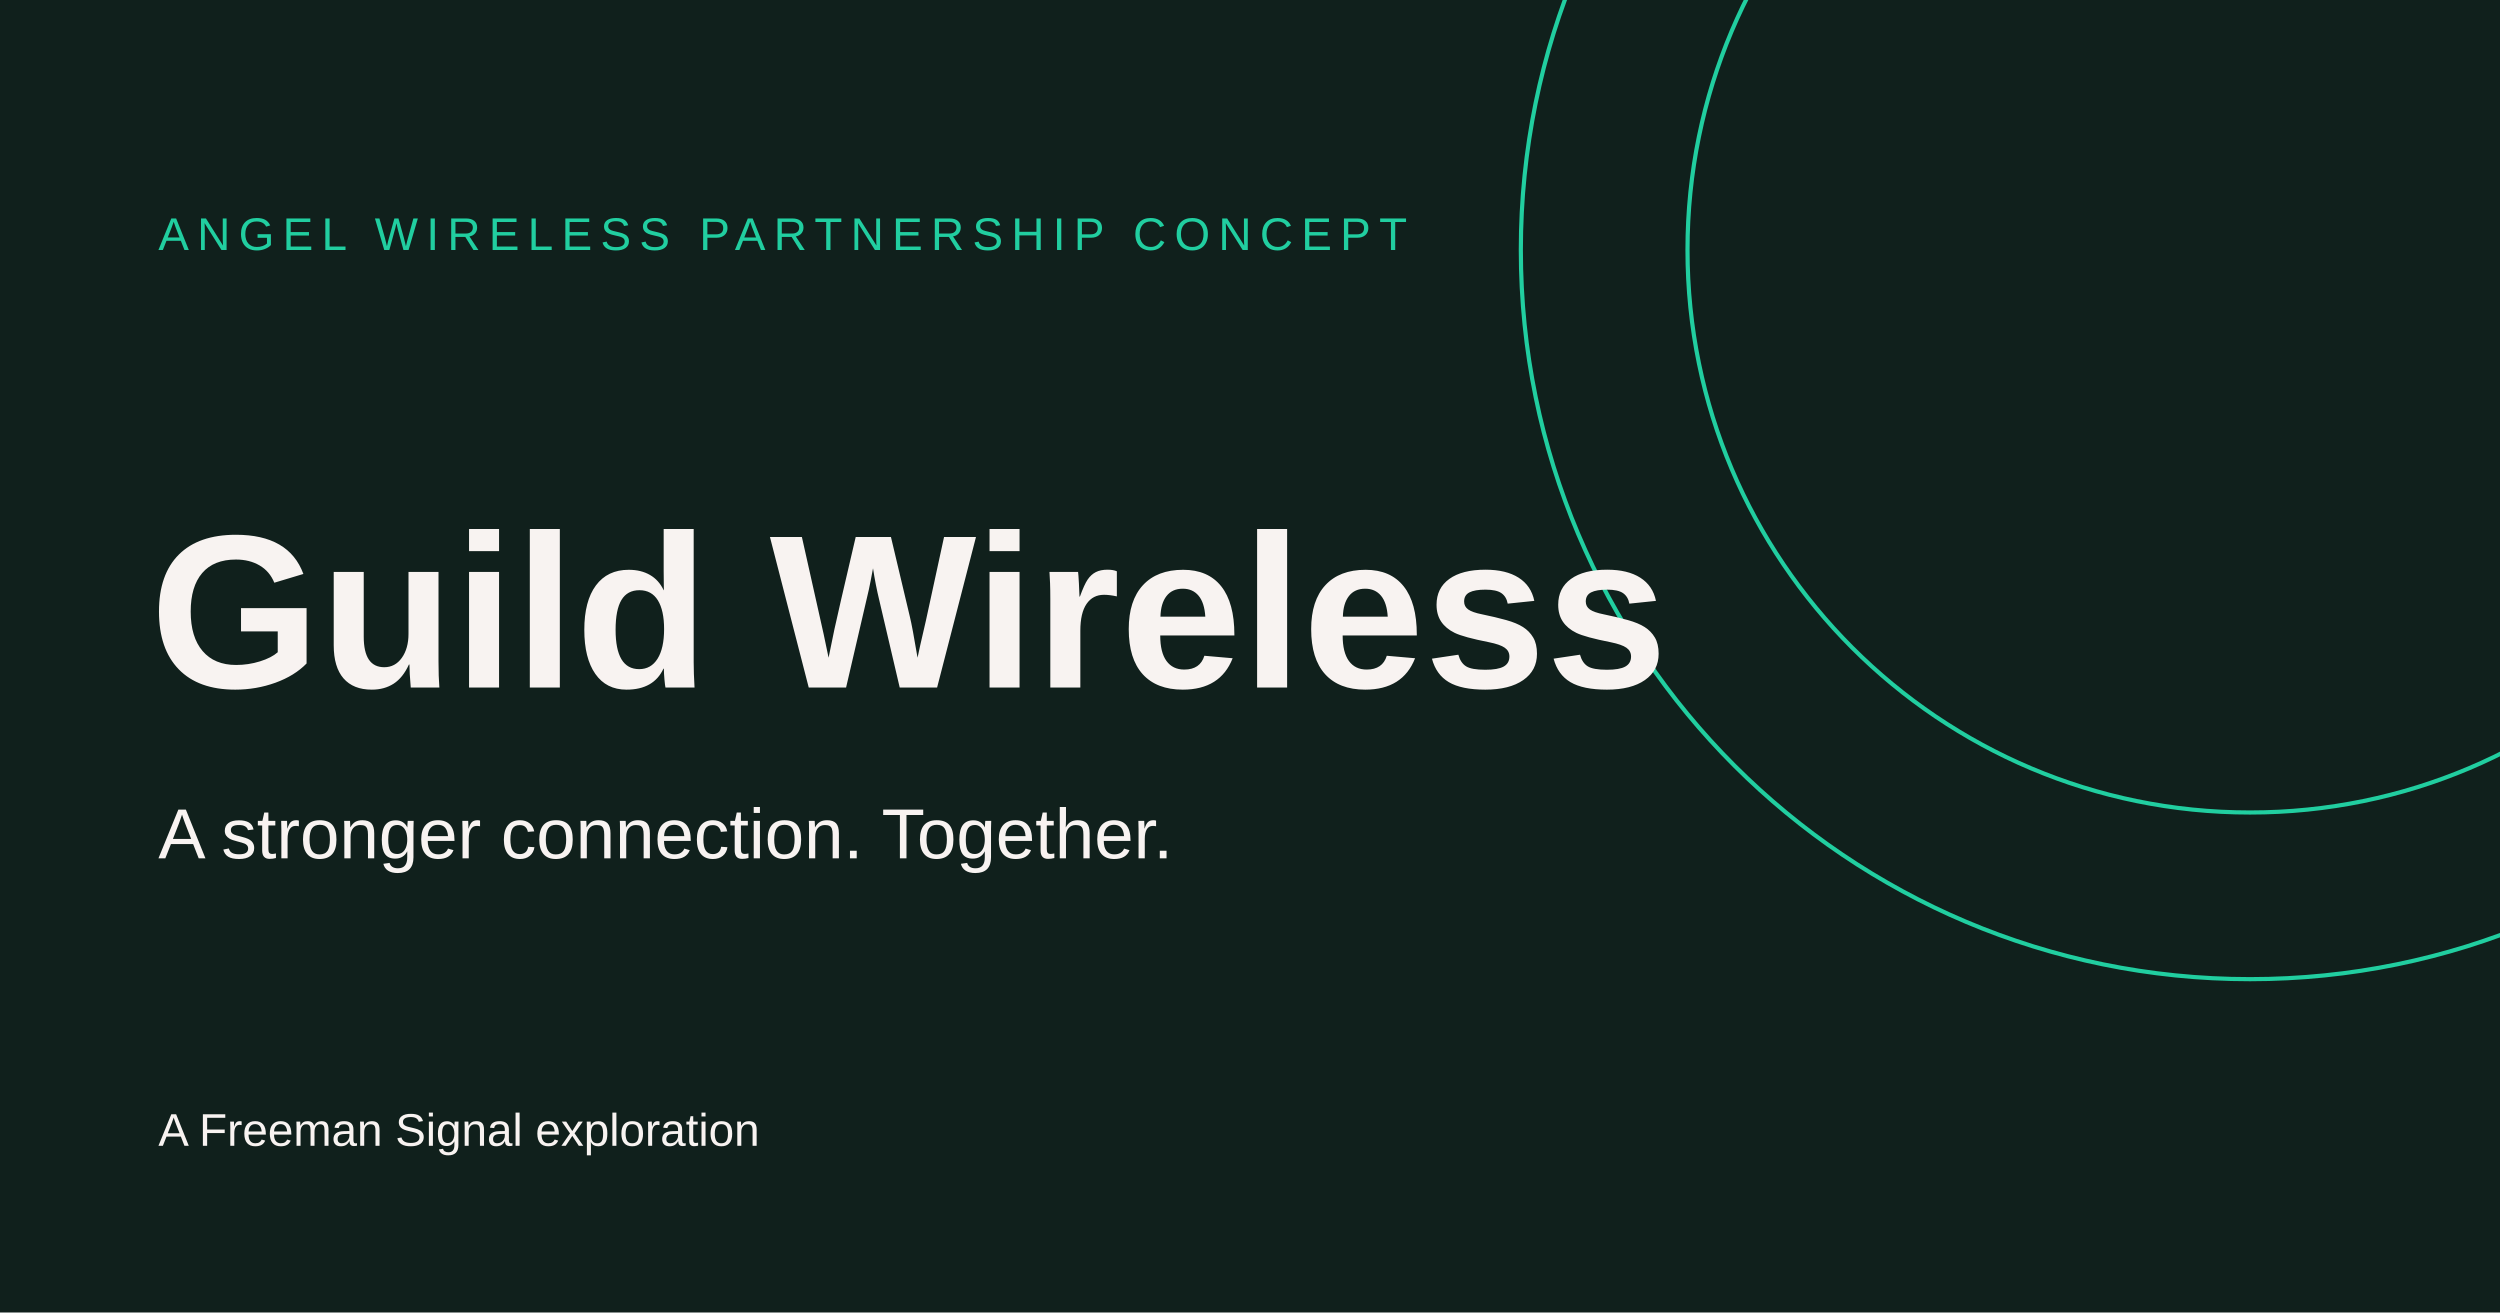
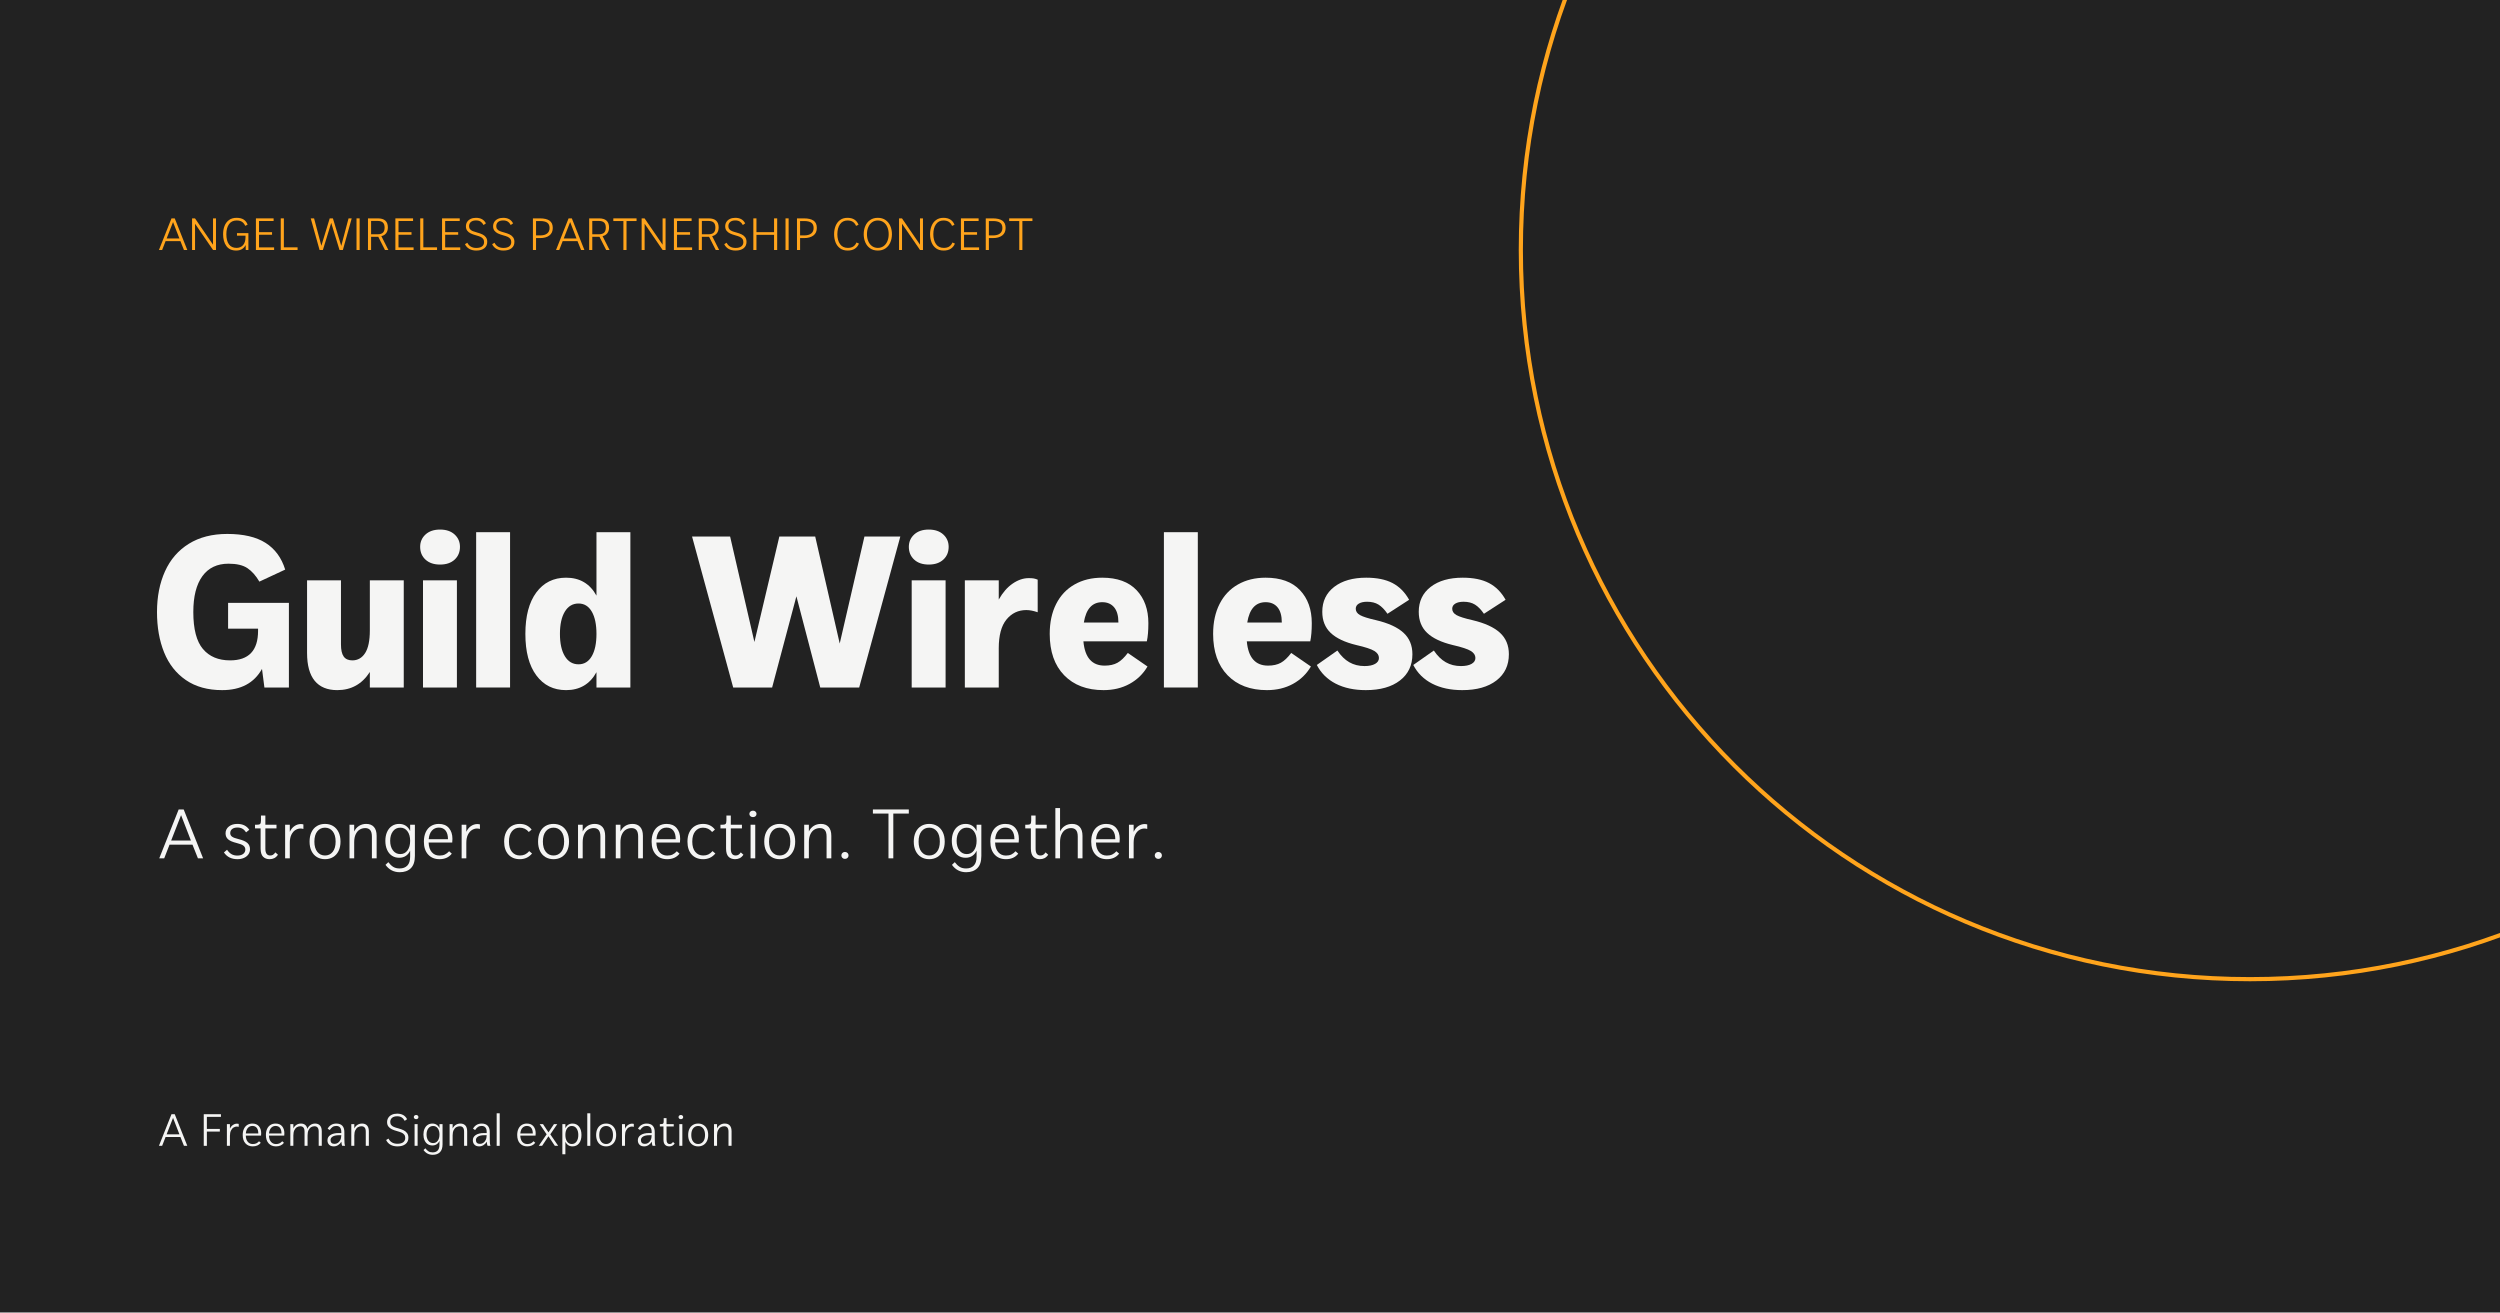
<svg xmlns="http://www.w3.org/2000/svg" viewBox="0 0 1200 630">
-   <rect width="1200" height="630" fill="#10201C" />
-   <circle cx="1080" cy="120" r="350" fill="none" stroke="#21CEA0" stroke-width="2" />
-   <circle cx="1080" cy="120" r="270" fill="none" stroke="#21CEA0" stroke-width="2" />
-   <text x="76" y="120" font-family="Arial" font-size="22" fill="#21CEA0" letter-spacing="4">ANGEL WIRELESS PARTNERSHIP CONCEPT</text>
-   <text x="72" y="330" font-family="Arial" font-weight="700" font-size="105" fill="#F8F3F1">Guild Wireless</text>
-   <text x="76" y="412" font-family="Arial" font-size="34" fill="#F8F3F1">A stronger connection. Together.</text>
-   <text x="76" y="550" font-family="Arial" font-size="22" fill="#F8F3F1">A Freeman Signal exploration</text>
+   <rect width="1200" height="630" fill="#222222" />
+   <circle cx="1080" cy="120" r="350" fill="none" stroke="#FFA41C" stroke-width="2" />
+   <path d="M82.314 104.82H83.876L89.904 120H88.298L86.604 115.754H79.476L77.826 120H76.286ZM86.12 114.478 83.062 106.58 79.982 114.478Z" fill="#FFA41C" />
+   <path d="M93.622 107.394V120H92.192V104.82H93.6L102.246 117.448V104.82H103.676V120H102.268Z" fill="#FFA41C" />
+   <path d="M107.086 112.41Q107.086 110.232 107.779 108.45Q108.472 106.668 109.924 105.612Q111.376 104.556 113.554 104.556Q115.688 104.556 116.975 105.392Q118.262 106.228 118.856 107.834L117.712 108.406Q117.14 107.13 116.172 106.481Q115.204 105.832 113.576 105.832Q111.156 105.832 109.902 107.636Q108.648 109.44 108.648 112.41Q108.648 115.556 109.88 117.272Q111.112 118.988 113.532 118.988Q115.446 118.988 116.645 117.69Q117.844 116.392 117.844 113.796V113.136H113.752V111.904H119.23V120H117.954L117.91 117.602Q116.568 120.264 113.378 120.264Q110.21 120.264 108.648 118.086Q107.086 115.908 107.086 112.41Z" fill="#FFA41C" />
+   <path d="M122.838 104.82H131.33V106.074H124.334V111.442H130.582V112.674H124.334V118.746H131.572V120H122.838Z" fill="#FFA41C" />
+   <path d="M134.762 104.82H136.258V118.724H142.836V120H134.762Z" fill="#FFA41C" />
+   <path d="M149.15 104.82H150.756L154.254 117.976L158.258 104.82H159.798L163.802 118.042L167.3 104.82H168.818L164.572 120H162.966L158.984 106.976L154.98 120H153.396Z" fill="#FFA41C" />
+   <path d="M171.128 104.82H172.624V120H171.128Z" fill="#FFA41C" />
+   <path d="M181.578 113.664H178.124V120H176.628V104.82H181.402Q183.756 104.82 184.966 105.909Q186.176 106.998 186.176 109.176Q186.176 110.848 185.351 111.937Q184.526 113.026 183.052 113.334L186.418 120H184.79ZM181.314 112.454Q182.986 112.454 183.8 111.673Q184.614 110.892 184.614 109.242Q184.614 107.592 183.8 106.822Q182.986 106.052 181.314 106.052H178.124V112.454Z" fill="#FFA41C" />
+   <path d="M189.784 104.82H198.276V106.074H191.28V111.442H197.528V112.674H191.28V118.746H198.518V120H189.784Z" fill="#FFA41C" />
+   <path d="M201.708 104.82H203.204V118.724H209.782V120H201.708Z" fill="#FFA41C" />
+   <path d="M212.18 104.82H220.672V106.074H213.676V111.442H219.924V112.674H213.676V118.746H220.914V120H212.18Z" fill="#FFA41C" />
+   <path d="M223.18 117.206 224.324 116.524Q224.94 117.756 226.018 118.383Q227.096 119.01 228.614 119.01Q230.396 119.01 231.375 118.284Q232.354 117.558 232.354 116.194Q232.354 115.226 231.87 114.621Q231.386 114.016 230.594 113.664Q229.802 113.312 228.504 112.96Q226.964 112.542 225.941 112.047Q224.918 111.552 224.28 110.727Q223.642 109.902 223.642 108.626Q223.642 107.438 224.236 106.514Q224.83 105.59 225.919 105.073Q227.008 104.556 228.482 104.556Q231.892 104.556 233.234 107.218L232.112 108.01Q231.518 106.91 230.671 106.36Q229.824 105.81 228.504 105.81Q226.876 105.81 226.018 106.558Q225.16 107.306 225.16 108.56Q225.16 109.462 225.644 110.034Q226.128 110.606 226.92 110.936Q227.712 111.266 229.054 111.618Q230.528 112.014 231.562 112.52Q232.596 113.026 233.234 113.895Q233.872 114.764 233.872 116.084Q233.872 118.064 232.475 119.164Q231.078 120.264 228.636 120.264Q226.656 120.264 225.27 119.472Q223.884 118.68 223.18 117.206Z" fill="#FFA41C" />
+   <path d="M236.226 117.206 237.37 116.524Q237.986 117.756 239.064 118.383Q240.142 119.01 241.66 119.01Q243.442 119.01 244.421 118.284Q245.4 117.558 245.4 116.194Q245.4 115.226 244.916 114.621Q244.432 114.016 243.64 113.664Q242.848 113.312 241.55 112.96Q240.01 112.542 238.987 112.047Q237.964 111.552 237.326 110.727Q236.688 109.902 236.688 108.626Q236.688 107.438 237.282 106.514Q237.876 105.59 238.965 105.073Q240.054 104.556 241.528 104.556Q244.938 104.556 246.28 107.218L245.158 108.01Q244.564 106.91 243.717 106.36Q242.87 105.81 241.55 105.81Q239.922 105.81 239.064 106.558Q238.206 107.306 238.206 108.56Q238.206 109.462 238.69 110.034Q239.174 110.606 239.966 110.936Q240.758 111.266 242.1 111.618Q243.574 112.014 244.608 112.52Q245.642 113.026 246.28 113.895Q246.918 114.764 246.918 116.084Q246.918 118.064 245.521 119.164Q244.124 120.264 241.682 120.264Q239.702 120.264 238.316 119.472Q236.93 118.68 236.226 117.206Z" fill="#FFA41C" />
+   <path d="M255.806 104.82H259.194Q262.208 104.82 263.77 105.909Q265.332 106.998 265.332 109.418Q265.332 111.794 263.693 113.037Q262.054 114.28 259.238 114.28H257.302V120H255.806ZM259.216 113.004Q261.46 113.004 262.626 112.08Q263.792 111.156 263.792 109.44Q263.792 107.702 262.681 106.899Q261.57 106.096 259.216 106.096H257.302V113.004Z" fill="#FFA41C" />
+   <path d="M272.922 104.82H274.484L280.512 120H278.906L277.212 115.754H270.084L268.434 120H266.894ZM276.728 114.478 273.67 106.58 270.59 114.478Z" fill="#FFA41C" />
+   <path d="M287.75 113.664H284.296V120H282.8V104.82H287.574Q289.928 104.82 291.138 105.909Q292.348 106.998 292.348 109.176Q292.348 110.848 291.523 111.937Q290.698 113.026 289.224 113.334L292.59 120H290.962ZM287.486 112.454Q289.158 112.454 289.972 111.673Q290.786 110.892 290.786 109.242Q290.786 107.592 289.972 106.822Q289.158 106.052 287.486 106.052H284.296V112.454Z" fill="#FFA41C" />
+   <path d="M299.234 106.096H294.394V104.82H305.548V106.096H300.73V120H299.234Z" fill="#FFA41C" />
+   <path d="M309.42 107.394V120H307.99V104.82H309.398L318.044 117.448V104.82H319.474V120H318.066Z" fill="#FFA41C" />
+   <path d="M323.478 104.82H331.97V106.074H324.974V111.442H331.222V112.674H324.974V118.746H332.212V120H323.478Z" fill="#FFA41C" />
+   <path d="M340.352 113.664H336.898V120H335.402V104.82H340.176Q342.53 104.82 343.74 105.909Q344.95 106.998 344.95 109.176Q344.95 110.848 344.125 111.937Q343.3 113.026 341.826 113.334L345.192 120H343.564ZM340.088 112.454Q341.76 112.454 342.574 111.673Q343.388 110.892 343.388 109.242Q343.388 107.592 342.574 106.822Q341.76 106.052 340.088 106.052H336.898V112.454Z" fill="#FFA41C" />
+   <path d="M347.634 117.206 348.778 116.524Q349.394 117.756 350.472 118.383Q351.55 119.01 353.068 119.01Q354.85 119.01 355.829 118.284Q356.808 117.558 356.808 116.194Q356.808 115.226 356.324 114.621Q355.84 114.016 355.048 113.664Q354.256 113.312 352.958 112.96Q351.418 112.542 350.395 112.047Q349.372 111.552 348.734 110.727Q348.096 109.902 348.096 108.626Q348.096 107.438 348.69 106.514Q349.284 105.59 350.373 105.073Q351.462 104.556 352.936 104.556Q356.346 104.556 357.688 107.218L356.566 108.01Q355.972 106.91 355.125 106.36Q354.278 105.81 352.958 105.81Q351.33 105.81 350.472 106.558Q349.614 107.306 349.614 108.56Q349.614 109.462 350.098 110.034Q350.582 110.606 351.374 110.936Q352.166 111.266 353.508 111.618Q354.982 112.014 356.016 112.52Q357.05 113.026 357.688 113.895Q358.326 114.764 358.326 116.084Q358.326 118.064 356.929 119.164Q355.532 120.264 353.09 120.264Q351.11 120.264 349.724 119.472Q348.338 118.68 347.634 117.206Z" fill="#FFA41C" />
+   <path d="M371.548 112.718H363.1V120H361.604V104.82H363.1V111.442H371.548V104.82H373.044V120H371.548Z" fill="#FFA41C" />
+   <path d="M377.048 104.82H378.544V120H377.048Z" fill="#FFA41C" />
+   <path d="M382.548 104.82H385.936Q388.95 104.82 390.512 105.909Q392.074 106.998 392.074 109.418Q392.074 111.794 390.435 113.037Q388.796 114.28 385.98 114.28H384.044V120H382.548ZM385.958 113.004Q388.202 113.004 389.368 112.08Q390.534 111.156 390.534 109.44Q390.534 107.702 389.423 106.899Q388.312 106.096 385.958 106.096H384.044V113.004Z" fill="#FFA41C" />
+   <path d="M400.368 112.41Q400.368 110.254 401.072 108.472Q401.776 106.69 403.217 105.623Q404.658 104.556 406.77 104.556Q408.838 104.556 410.169 105.436Q411.5 106.316 412.094 107.9L410.906 108.428Q410.356 107.13 409.366 106.481Q408.376 105.832 406.792 105.832Q404.46 105.832 403.195 107.658Q401.93 109.484 401.93 112.41Q401.93 115.358 403.217 117.173Q404.504 118.988 406.924 118.988Q408.552 118.988 409.553 118.339Q410.554 117.69 411.104 116.392L412.292 116.92Q411.676 118.482 410.334 119.373Q408.992 120.264 406.88 120.264Q404.702 120.264 403.239 119.197Q401.776 118.13 401.072 116.348Q400.368 114.566 400.368 112.41Z" fill="#FFA41C" />
+   <path d="M414.58 112.41Q414.58 110.276 415.35 108.483Q416.12 106.69 417.649 105.623Q419.178 104.556 421.356 104.556Q423.534 104.556 425.063 105.623Q426.592 106.69 427.362 108.483Q428.132 110.276 428.132 112.41Q428.132 114.544 427.362 116.337Q426.592 118.13 425.063 119.197Q423.534 120.264 421.356 120.264Q419.178 120.264 417.649 119.197Q416.12 118.13 415.35 116.337Q414.58 114.544 414.58 112.41ZM426.57 112.41Q426.57 110.54 425.943 109.044Q425.316 107.548 424.128 106.69Q422.94 105.832 421.356 105.832Q419.772 105.832 418.584 106.69Q417.396 107.548 416.769 109.044Q416.142 110.54 416.142 112.41Q416.142 114.28 416.769 115.776Q417.396 117.272 418.584 118.13Q419.772 118.988 421.356 118.988Q422.94 118.988 424.128 118.13Q425.316 117.272 425.943 115.776Q426.57 114.28 426.57 112.41Z" fill="#FFA41C" />
+   <path d="M432.972 107.394V120H431.542V104.82H432.95L441.596 117.448V104.82H443.026V120H441.618Z" fill="#FFA41C" />
+   <path d="M446.436 112.41Q446.436 110.254 447.14 108.472Q447.844 106.69 449.285 105.623Q450.726 104.556 452.838 104.556Q454.906 104.556 456.237 105.436Q457.568 106.316 458.162 107.9L456.974 108.428Q456.424 107.13 455.434 106.481Q454.444 105.832 452.86 105.832Q450.528 105.832 449.263 107.658Q447.998 109.484 447.998 112.41Q447.998 115.358 449.285 117.173Q450.572 118.988 452.992 118.988Q454.62 118.988 455.621 118.339Q456.622 117.69 457.172 116.392L458.36 116.92Q457.744 118.482 456.402 119.373Q455.06 120.264 452.948 120.264Q450.77 120.264 449.307 119.197Q447.844 118.13 447.14 116.348Q446.436 114.566 446.436 112.41Z" fill="#FFA41C" />
+   <path d="M461.242 104.82H469.734V106.074H462.738V111.442H468.986V112.674H462.738V118.746H469.976V120H461.242Z" fill="#FFA41C" />
+   <path d="M473.166 104.82H476.554Q479.568 104.82 481.13 105.909Q482.692 106.998 482.692 109.418Q482.692 111.794 481.053 113.037Q479.414 114.28 476.598 114.28H474.662V120H473.166ZM476.576 113.004Q478.82 113.004 479.986 112.08Q481.152 111.156 481.152 109.44Q481.152 107.702 480.041 106.899Q478.93 106.096 476.576 106.096H474.662V113.004Z" fill="#FFA41C" />
+   <path d="M489.248 106.096H484.408V104.82H495.562V106.096H490.744V120H489.248Z" fill="#FFA41C" />
+   <path d="M75.36 293.775Q75.36 282.75 79.192 274.245Q83.025 265.74 90.638 261.015Q98.25 256.29 109.065 256.29Q120.72 256.29 127.492 260.595Q134.265 264.9 136.89 273.405L124.5 279.18Q121.98 274.875 118.777 272.722Q115.575 270.57 109.695 270.57Q101.505 270.57 97.147 276.555Q92.79 282.54 92.79 293.775Q92.79 306.06 97.41 311.52Q102.03 316.98 110.43 316.98Q123.87 316.98 123.87 302.805V301.755H109.485V289.365H138.675V330H126.915L125.76 321.075Q120.09 331.26 106.65 331.26Q96.255 331.26 89.22 326.43Q82.185 321.6 78.773 313.148Q75.36 304.695 75.36 293.775Z" fill="#F5F5F4" />
+   <path d="M147.39 313.41V278.55H163.665V309.315Q163.665 313.305 164.977 315.143Q166.29 316.98 169.125 316.98Q173.01 316.98 175.267 313.462Q177.525 309.945 177.525 302.595V278.55H193.8V330H177.525V322.545Q171.96 331.26 161.88 331.26Q154.74 331.26 151.065 326.798Q147.39 322.335 147.39 313.41Z" fill="#F5F5F4" />
+   <path d="M203.04 278.55H219.315V330H203.04ZM201.675 262.485Q201.675 258.915 204.248 256.553Q206.82 254.19 211.23 254.19Q215.64 254.19 218.212 256.553Q220.785 258.915 220.785 262.485Q220.785 266.265 218.212 268.627Q215.64 270.99 211.23 270.99Q206.82 270.99 204.248 268.627Q201.675 266.265 201.675 262.485Z" fill="#F5F5F4" />
+   <path d="M228.555 255.45H244.83V330H228.555Z" fill="#F5F5F4" />
+   <path d="M252.18 304.275Q252.18 291.465 257.43 284.378Q262.68 277.29 271.71 277.29Q281.58 277.29 286.305 285.9V255.45H302.58V330H286.305V322.65Q281.58 331.26 271.71 331.26Q262.68 331.26 257.43 324.173Q252.18 317.085 252.18 304.275ZM286.305 304.275Q286.305 297.45 284.048 293.565Q281.79 289.68 277.695 289.68Q273.495 289.68 271.132 293.565Q268.77 297.45 268.77 304.275Q268.77 311.1 271.132 314.985Q273.495 318.87 277.695 318.87Q281.79 318.87 284.048 314.985Q286.305 311.1 286.305 304.275Z" fill="#F5F5F4" />
+   <path d="M332.19 257.55H350.46L362.115 308.16L374.085 257.55H391.305L403.065 308.895L414.93 257.55H432.15L412.41 330H393.72L382.275 286.215L370.62 330H351.93Z" fill="#F5F5F4" />
+   <path d="M437.61 278.55H453.885V330H437.61ZM436.245 262.485Q436.245 258.915 438.817 256.553Q441.39 254.19 445.8 254.19Q450.21 254.19 452.782 256.553Q455.355 258.915 455.355 262.485Q455.355 266.265 452.782 268.627Q450.21 270.99 445.8 270.99Q441.39 270.99 438.817 268.627Q436.245 266.265 436.245 262.485Z" fill="#F5F5F4" />
+   <path d="M463.125 278.55H479.4V287.79Q482.235 282.75 486.067 280.125Q489.9 277.5 493.785 277.5Q495.36 277.5 496.2 277.658Q497.04 277.815 498.09 278.235V293.88Q495.045 292.83 492.63 292.83Q486.855 292.83 483.127 297.345Q479.4 301.86 479.4 311.205V330H463.125Z" fill="#F5F5F4" />
+   <path d="M503.865 304.275Q503.865 295.98 506.962 289.89Q510.06 283.8 515.782 280.545Q521.505 277.29 529.065 277.29Q539.88 277.29 545.55 283.275Q551.22 289.26 551.22 299.13Q551.22 304.485 550.485 307.845H520.035Q521.085 319.5 530.22 319.5Q533.895 319.5 536.362 318.135Q538.83 316.77 541.35 313.41L550.8 319.92Q547.65 325.275 542.19 328.267Q536.73 331.26 529.695 331.26Q517.725 331.26 510.795 324.12Q503.865 316.98 503.865 304.275ZM536.835 298.815Q536.835 293.985 534.787 291.518Q532.74 289.05 529.065 289.05Q521.82 289.05 520.245 298.815Z" fill="#F5F5F4" />
+   <path d="M558.675 255.45H574.95V330H558.675Z" fill="#F5F5F4" />
+   <path d="M582.3 304.275Q582.3 295.98 585.397 289.89Q588.495 283.8 594.217 280.545Q599.94 277.29 607.5 277.29Q618.315 277.29 623.985 283.275Q629.655 289.26 629.655 299.13Q629.655 304.485 628.92 307.845H598.47Q599.52 319.5 608.655 319.5Q612.33 319.5 614.797 318.135Q617.265 316.77 619.785 313.41L629.235 319.92Q626.085 325.275 620.625 328.267Q615.165 331.26 608.13 331.26Q596.16 331.26 589.23 324.12Q582.3 316.98 582.3 304.275ZM615.27 298.815Q615.27 293.985 613.222 291.518Q611.175 289.05 607.5 289.05Q600.255 289.05 598.68 298.815Z" fill="#F5F5F4" />
+   <path d="M632.07 319.185 641.94 312.255Q644.46 316.035 647.662 317.873Q650.865 319.71 654.96 319.71Q658.215 319.71 660.052 318.66Q661.89 317.61 661.89 315.825Q661.89 313.83 659.685 312.465Q657.48 311.1 651.075 309.63Q642.78 307.635 638.737 303.803Q634.695 299.97 634.695 293.67Q634.695 286.11 640.417 281.7Q646.14 277.29 655.8 277.29Q663.465 277.29 668.4 279.863Q673.335 282.435 676.38 287.895L665.985 294.615Q663.885 291.57 661.68 290.205Q659.475 288.84 656.22 288.84Q653.7 288.84 652.23 289.733Q650.76 290.625 650.76 292.2Q650.76 294.09 652.807 295.245Q654.855 296.4 660.42 297.66Q669.345 299.76 673.65 303.697Q677.955 307.635 677.955 314.04Q677.955 322.02 671.97 326.64Q665.985 331.26 655.59 331.26Q647.19 331.26 641.152 328.163Q635.115 325.065 632.07 319.185Z" fill="#F5F5F4" />
+   <path d="M678.375 319.185 688.245 312.255Q690.765 316.035 693.967 317.873Q697.17 319.71 701.265 319.71Q704.52 319.71 706.357 318.66Q708.195 317.61 708.195 315.825Q708.195 313.83 705.99 312.465Q703.785 311.1 697.38 309.63Q689.085 307.635 685.042 303.803Q681 299.97 681 293.67Q681 286.11 686.722 281.7Q692.445 277.29 702.105 277.29Q709.77 277.29 714.705 279.863Q719.64 282.435 722.685 287.895L712.29 294.615Q710.19 291.57 707.985 290.205Q705.78 288.84 702.525 288.84Q700.005 288.84 698.535 289.733Q697.065 290.625 697.065 292.2Q697.065 294.09 699.112 295.245Q701.16 296.4 706.725 297.66Q715.65 299.76 719.955 303.697Q724.26 307.635 724.26 314.04Q724.26 322.02 718.275 326.64Q712.29 331.26 701.895 331.26Q693.495 331.26 687.457 328.163Q681.42 325.065 678.375 319.185Z" fill="#F5F5F4" />
+   <path d="M85.758 388.54H88.172L97.488 412H95.006L92.388 405.438H81.372L78.822 412H76.442ZM91.64 403.466 86.914 391.26 82.154 403.466Z" fill="#F5F5F4" />
+   <path d="M107.484 409.178 108.98 407.886Q110 409.348 111.156 410.011Q112.312 410.674 113.91 410.674Q115.678 410.674 116.715 409.892Q117.752 409.11 117.752 407.784Q117.752 406.628 116.834 405.914Q115.916 405.2 113.638 404.656Q110.714 403.942 109.49 402.871Q108.266 401.8 108.266 399.998Q108.266 397.992 109.847 396.734Q111.428 395.476 113.944 395.476Q117.786 395.476 119.656 398.298L118.126 399.522Q117.344 398.332 116.341 397.771Q115.338 397.21 114.012 397.21Q112.38 397.21 111.445 397.924Q110.51 398.638 110.51 399.896Q110.51 400.95 111.377 401.596Q112.244 402.242 114.556 402.786Q117.48 403.5 118.738 404.622Q119.996 405.744 119.996 407.648Q119.996 409.008 119.231 410.096Q118.466 411.184 117.089 411.796Q115.712 412.408 114.012 412.408Q111.836 412.408 110.221 411.609Q108.606 410.81 107.484 409.178Z" fill="#F5F5F4" />
+   <path d="M125.096 407.274V397.618H122.41V395.884H123.192Q124.45 395.884 124.858 395.493Q125.266 395.102 125.266 393.878V391.464H127.374V395.884H132.712V397.618H127.374V407.41Q127.374 410.64 129.72 410.64Q130.468 410.64 131.029 410.3Q131.59 409.96 132.168 409.144L133.426 410.266Q132.644 411.422 131.658 411.915Q130.672 412.408 129.414 412.408Q127.442 412.408 126.269 411.218Q125.096 410.028 125.096 407.274Z" fill="#F5F5F4" />
+   <path d="M136.86 395.884H139.104V399.284Q139.92 397.482 141.348 396.513Q142.776 395.544 144.408 395.544Q144.952 395.544 145.632 395.714V397.89Q144.884 397.686 144.272 397.686Q143.048 397.686 141.875 398.366Q140.702 399.046 139.903 400.593Q139.104 402.14 139.104 404.588V412H136.86Z" fill="#F5F5F4" />
+   <path d="M148.59 403.976Q148.59 401.324 149.525 399.403Q150.46 397.482 152.143 396.479Q153.826 395.476 156.002 395.476Q158.178 395.476 159.861 396.479Q161.544 397.482 162.496 399.403Q163.448 401.324 163.448 403.976Q163.448 406.594 162.496 408.498Q161.544 410.402 159.861 411.405Q158.178 412.408 156.002 412.408Q153.826 412.408 152.143 411.405Q150.46 410.402 149.525 408.498Q148.59 406.594 148.59 403.976ZM161.102 403.976Q161.102 400.78 159.691 399.029Q158.28 397.278 156.002 397.278Q153.724 397.278 152.313 399.029Q150.902 400.78 150.902 403.976Q150.902 407.138 152.313 408.889Q153.724 410.64 156.002 410.64Q158.28 410.64 159.691 408.889Q161.102 407.138 161.102 403.976Z" fill="#F5F5F4" />
+   <path d="M175.314 397.482Q173.92 397.482 172.73 398.162Q171.54 398.842 170.775 400.372Q170.01 401.902 170.01 404.282V412H167.766V395.884H170.01V399.114Q170.826 397.38 172.339 396.428Q173.852 395.476 175.79 395.476Q178.17 395.476 179.479 396.938Q180.788 398.4 180.788 401.222V412H178.51V401.562Q178.51 399.42 177.694 398.451Q176.878 397.482 175.314 397.482Z" fill="#F5F5F4" />
+   <path d="M185.038 415.128 186.398 413.836Q187.52 415.332 188.744 416.097Q189.968 416.862 191.838 416.862Q194.15 416.862 195.51 415.485Q196.87 414.108 196.87 411.15V408.328Q196.122 409.96 194.779 410.844Q193.436 411.728 191.6 411.728Q189.594 411.728 188.098 410.725Q186.602 409.722 185.786 407.869Q184.97 406.016 184.97 403.602Q184.97 401.188 185.786 399.352Q186.602 397.516 188.098 396.496Q189.594 395.476 191.6 395.476Q193.436 395.476 194.779 396.36Q196.122 397.244 196.87 398.91V395.884H199.148V410.844Q199.148 414.856 197.193 416.76Q195.238 418.664 191.872 418.664Q187.588 418.664 185.038 415.128ZM196.87 403.602Q196.87 400.78 195.595 399.029Q194.32 397.278 192.144 397.278Q189.934 397.278 188.608 399.029Q187.282 400.78 187.282 403.602Q187.282 406.424 188.608 408.192Q189.934 409.96 192.144 409.96Q194.32 409.96 195.595 408.209Q196.87 406.458 196.87 403.602Z" fill="#F5F5F4" />
+   <path d="M203.466 403.976Q203.466 401.324 204.367 399.403Q205.268 397.482 206.9 396.479Q208.532 395.476 210.64 395.476Q213.802 395.476 215.485 397.465Q217.168 399.454 217.168 402.684Q217.168 403.534 217.066 404.418H205.744Q205.846 407.41 207.257 409.042Q208.668 410.674 210.946 410.674Q212.476 410.674 213.547 410.164Q214.618 409.654 215.57 408.6L216.862 409.756Q214.788 412.408 210.946 412.408Q207.546 412.408 205.506 410.181Q203.466 407.954 203.466 403.976ZM215.026 402.82Q215.026 400.168 213.904 398.706Q212.782 397.244 210.64 397.244Q208.634 397.244 207.325 398.689Q206.016 400.134 205.778 402.82Z" fill="#F5F5F4" />
+   <path d="M221.588 395.884H223.832V399.284Q224.648 397.482 226.076 396.513Q227.504 395.544 229.136 395.544Q229.68 395.544 230.36 395.714V397.89Q229.612 397.686 229 397.686Q227.776 397.686 226.603 398.366Q225.43 399.046 224.631 400.593Q223.832 402.14 223.832 404.588V412H221.588Z" fill="#F5F5F4" />
+   <path d="M241.988 403.976Q241.988 401.324 242.94 399.403Q243.892 397.482 245.592 396.479Q247.292 395.476 249.468 395.476Q251.338 395.476 252.783 396.19Q254.228 396.904 255.18 398.23L253.82 399.352Q252.12 397.278 249.434 397.278Q247.156 397.278 245.728 399.029Q244.3 400.78 244.3 403.976Q244.3 407.172 245.745 408.906Q247.19 410.64 249.57 410.64Q250.93 410.64 251.984 410.147Q253.038 409.654 254.024 408.532L255.384 409.688Q253.106 412.408 249.536 412.408Q246.068 412.408 244.028 410.181Q241.988 407.954 241.988 403.976Z" fill="#F5F5F4" />
+   <path d="M258.274 403.976Q258.274 401.324 259.209 399.403Q260.144 397.482 261.827 396.479Q263.51 395.476 265.686 395.476Q267.862 395.476 269.545 396.479Q271.228 397.482 272.18 399.403Q273.132 401.324 273.132 403.976Q273.132 406.594 272.18 408.498Q271.228 410.402 269.545 411.405Q267.862 412.408 265.686 412.408Q263.51 412.408 261.827 411.405Q260.144 410.402 259.209 408.498Q258.274 406.594 258.274 403.976ZM270.786 403.976Q270.786 400.78 269.375 399.029Q267.964 397.278 265.686 397.278Q263.408 397.278 261.997 399.029Q260.586 400.78 260.586 403.976Q260.586 407.138 261.997 408.889Q263.408 410.64 265.686 410.64Q267.964 410.64 269.375 408.889Q270.786 407.138 270.786 403.976Z" fill="#F5F5F4" />
+   <path d="M284.998 397.482Q283.604 397.482 282.414 398.162Q281.224 398.842 280.459 400.372Q279.694 401.902 279.694 404.282V412H277.45V395.884H279.694V399.114Q280.51 397.38 282.023 396.428Q283.536 395.476 285.474 395.476Q287.854 395.476 289.163 396.938Q290.472 398.4 290.472 401.222V412H288.194V401.562Q288.194 399.42 287.378 398.451Q286.562 397.482 284.998 397.482Z" fill="#F5F5F4" />
+   <path d="M303.12 397.482Q301.726 397.482 300.536 398.162Q299.346 398.842 298.581 400.372Q297.816 401.902 297.816 404.282V412H295.572V395.884H297.816V399.114Q298.632 397.38 300.145 396.428Q301.658 395.476 303.596 395.476Q305.976 395.476 307.285 396.938Q308.594 398.4 308.594 401.222V412H306.316V401.562Q306.316 399.42 305.5 398.451Q304.684 397.482 303.12 397.482Z" fill="#F5F5F4" />
+   <path d="M312.776 403.976Q312.776 401.324 313.677 399.403Q314.578 397.482 316.21 396.479Q317.842 395.476 319.95 395.476Q323.112 395.476 324.795 397.465Q326.478 399.454 326.478 402.684Q326.478 403.534 326.376 404.418H315.054Q315.156 407.41 316.567 409.042Q317.978 410.674 320.256 410.674Q321.786 410.674 322.857 410.164Q323.928 409.654 324.88 408.6L326.172 409.756Q324.098 412.408 320.256 412.408Q316.856 412.408 314.816 410.181Q312.776 407.954 312.776 403.976ZM324.336 402.82Q324.336 400.168 323.214 398.706Q322.092 397.244 319.95 397.244Q317.944 397.244 316.635 398.689Q315.326 400.134 315.088 402.82Z" fill="#F5F5F4" />
+   <path d="M329.98 403.976Q329.98 401.324 330.932 399.403Q331.884 397.482 333.584 396.479Q335.284 395.476 337.46 395.476Q339.33 395.476 340.775 396.19Q342.22 396.904 343.172 398.23L341.812 399.352Q340.112 397.278 337.426 397.278Q335.148 397.278 333.72 399.029Q332.292 400.78 332.292 403.976Q332.292 407.172 333.737 408.906Q335.182 410.64 337.562 410.64Q338.922 410.64 339.976 410.147Q341.03 409.654 342.016 408.532L343.376 409.688Q341.098 412.408 337.528 412.408Q334.06 412.408 332.02 410.181Q329.98 407.954 329.98 403.976Z" fill="#F5F5F4" />
+   <path d="M348.51 407.274V397.618H345.824V395.884H346.606Q347.864 395.884 348.272 395.493Q348.68 395.102 348.68 393.878V391.464H350.788V395.884H356.126V397.618H350.788V407.41Q350.788 410.64 353.134 410.64Q353.882 410.64 354.443 410.3Q355.004 409.96 355.582 409.144L356.84 410.266Q356.058 411.422 355.072 411.915Q354.086 412.408 352.828 412.408Q350.856 412.408 349.683 411.218Q348.51 410.028 348.51 407.274Z" fill="#F5F5F4" />
+   <path d="M360.274 395.884H362.518V412H360.274ZM359.696 390.682Q359.696 390.002 360.189 389.56Q360.682 389.118 361.43 389.118Q362.178 389.118 362.654 389.577Q363.13 390.036 363.13 390.682Q363.13 391.362 362.654 391.787Q362.178 392.212 361.43 392.212Q360.648 392.212 360.172 391.77Q359.696 391.328 359.696 390.682Z" fill="#F5F5F4" />
+   <path d="M366.836 403.976Q366.836 401.324 367.771 399.403Q368.706 397.482 370.389 396.479Q372.072 395.476 374.248 395.476Q376.424 395.476 378.107 396.479Q379.79 397.482 380.742 399.403Q381.694 401.324 381.694 403.976Q381.694 406.594 380.742 408.498Q379.79 410.402 378.107 411.405Q376.424 412.408 374.248 412.408Q372.072 412.408 370.389 411.405Q368.706 410.402 367.771 408.498Q366.836 406.594 366.836 403.976ZM379.348 403.976Q379.348 400.78 377.937 399.029Q376.526 397.278 374.248 397.278Q371.97 397.278 370.559 399.029Q369.148 400.78 369.148 403.976Q369.148 407.138 370.559 408.889Q371.97 410.64 374.248 410.64Q376.526 410.64 377.937 408.889Q379.348 407.138 379.348 403.976Z" fill="#F5F5F4" />
+   <path d="M393.56 397.482Q392.166 397.482 390.976 398.162Q389.786 398.842 389.021 400.372Q388.256 401.902 388.256 404.282V412H386.012V395.884H388.256V399.114Q389.072 397.38 390.585 396.428Q392.098 395.476 394.036 395.476Q396.416 395.476 397.725 396.938Q399.034 398.4 399.034 401.222V412H396.756V401.562Q396.756 399.42 395.94 398.451Q395.124 397.482 393.56 397.482Z" fill="#F5F5F4" />
+   <path d="M403.862 410.606Q403.862 409.892 404.355 409.416Q404.848 408.94 405.562 408.94Q406.31 408.94 406.803 409.416Q407.296 409.892 407.296 410.606Q407.296 411.32 406.803 411.796Q406.31 412.272 405.562 412.272Q404.848 412.272 404.355 411.796Q403.862 411.32 403.862 410.606Z" fill="#F5F5F4" />
+   <path d="M426.472 390.512H418.992V388.54H436.23V390.512H428.784V412H426.472Z" fill="#F5F5F4" />
+   <path d="M438.61 403.976Q438.61 401.324 439.545 399.403Q440.48 397.482 442.163 396.479Q443.846 395.476 446.022 395.476Q448.198 395.476 449.881 396.479Q451.564 397.482 452.516 399.403Q453.468 401.324 453.468 403.976Q453.468 406.594 452.516 408.498Q451.564 410.402 449.881 411.405Q448.198 412.408 446.022 412.408Q443.846 412.408 442.163 411.405Q440.48 410.402 439.545 408.498Q438.61 406.594 438.61 403.976ZM451.122 403.976Q451.122 400.78 449.711 399.029Q448.3 397.278 446.022 397.278Q443.744 397.278 442.333 399.029Q440.922 400.78 440.922 403.976Q440.922 407.138 442.333 408.889Q443.744 410.64 446.022 410.64Q448.3 410.64 449.711 408.889Q451.122 407.138 451.122 403.976Z" fill="#F5F5F4" />
+   <path d="M456.936 415.128 458.296 413.836Q459.418 415.332 460.642 416.097Q461.866 416.862 463.736 416.862Q466.048 416.862 467.408 415.485Q468.768 414.108 468.768 411.15V408.328Q468.02 409.96 466.677 410.844Q465.334 411.728 463.498 411.728Q461.492 411.728 459.996 410.725Q458.5 409.722 457.684 407.869Q456.868 406.016 456.868 403.602Q456.868 401.188 457.684 399.352Q458.5 397.516 459.996 396.496Q461.492 395.476 463.498 395.476Q465.334 395.476 466.677 396.36Q468.02 397.244 468.768 398.91V395.884H471.046V410.844Q471.046 414.856 469.091 416.76Q467.136 418.664 463.77 418.664Q459.486 418.664 456.936 415.128ZM468.768 403.602Q468.768 400.78 467.493 399.029Q466.218 397.278 464.042 397.278Q461.832 397.278 460.506 399.029Q459.18 400.78 459.18 403.602Q459.18 406.424 460.506 408.192Q461.832 409.96 464.042 409.96Q466.218 409.96 467.493 408.209Q468.768 406.458 468.768 403.602Z" fill="#F5F5F4" />
+   <path d="M475.364 403.976Q475.364 401.324 476.265 399.403Q477.166 397.482 478.798 396.479Q480.43 395.476 482.538 395.476Q485.7 395.476 487.383 397.465Q489.066 399.454 489.066 402.684Q489.066 403.534 488.964 404.418H477.642Q477.744 407.41 479.155 409.042Q480.566 410.674 482.844 410.674Q484.374 410.674 485.445 410.164Q486.516 409.654 487.468 408.6L488.76 409.756Q486.686 412.408 482.844 412.408Q479.444 412.408 477.404 410.181Q475.364 407.954 475.364 403.976ZM486.924 402.82Q486.924 400.168 485.802 398.706Q484.68 397.244 482.538 397.244Q480.532 397.244 479.223 398.689Q477.914 400.134 477.676 402.82Z" fill="#F5F5F4" />
+   <path d="M494.812 407.274V397.618H492.126V395.884H492.908Q494.166 395.884 494.574 395.493Q494.982 395.102 494.982 393.878V391.464H497.09V395.884H502.428V397.618H497.09V407.41Q497.09 410.64 499.436 410.64Q500.184 410.64 500.745 410.3Q501.306 409.96 501.884 409.144L503.142 410.266Q502.36 411.422 501.374 411.915Q500.388 412.408 499.13 412.408Q497.158 412.408 495.985 411.218Q494.812 410.028 494.812 407.274Z" fill="#F5F5F4" />
+   <path d="M514.124 397.482Q512.73 397.482 511.54 398.162Q510.35 398.842 509.585 400.372Q508.82 401.902 508.82 404.282V412H506.576V387.86H508.82V399.114Q509.636 397.38 511.149 396.428Q512.662 395.476 514.6 395.476Q516.98 395.476 518.289 396.938Q519.598 398.4 519.598 401.222V412H517.32V401.562Q517.32 399.42 516.504 398.451Q515.688 397.482 514.124 397.482Z" fill="#F5F5F4" />
+   <path d="M523.78 403.976Q523.78 401.324 524.681 399.403Q525.582 397.482 527.214 396.479Q528.846 395.476 530.954 395.476Q534.116 395.476 535.799 397.465Q537.482 399.454 537.482 402.684Q537.482 403.534 537.38 404.418H526.058Q526.16 407.41 527.571 409.042Q528.982 410.674 531.26 410.674Q532.79 410.674 533.861 410.164Q534.932 409.654 535.884 408.6L537.176 409.756Q535.102 412.408 531.26 412.408Q527.86 412.408 525.82 410.181Q523.78 407.954 523.78 403.976ZM535.34 402.82Q535.34 400.168 534.218 398.706Q533.096 397.244 530.954 397.244Q528.948 397.244 527.639 398.689Q526.33 400.134 526.092 402.82Z" fill="#F5F5F4" />
+   <path d="M541.902 395.884H544.146V399.284Q544.962 397.482 546.39 396.513Q547.818 395.544 549.45 395.544Q549.994 395.544 550.674 395.714V397.89Q549.926 397.686 549.314 397.686Q548.09 397.686 546.917 398.366Q545.744 399.046 544.945 400.593Q544.146 402.14 544.146 404.588V412H541.902Z" fill="#F5F5F4" />
+   <path d="M554.278 410.606Q554.278 409.892 554.771 409.416Q555.264 408.94 555.978 408.94Q556.726 408.94 557.219 409.416Q557.712 409.892 557.712 410.606Q557.712 411.32 557.219 411.796Q556.726 412.272 555.978 412.272Q555.264 412.272 554.771 411.796Q554.278 411.32 554.278 410.606Z" fill="#F5F5F4" />
+   <path d="M82.314 534.82H83.876L89.904 550H88.298L86.604 545.754H79.476L77.826 550H76.286ZM86.12 544.478 83.062 536.58 79.982 544.478Z" fill="#F5F5F4" />
+   <path d="M97.802 534.82H106.052V536.096H99.298V541.882H105.524V543.158H99.298V550H97.802Z" fill="#F5F5F4" />
+   <path d="M108.912 539.572H110.364V541.772Q110.892 540.606 111.816 539.979Q112.74 539.352 113.796 539.352Q114.148 539.352 114.588 539.462V540.87Q114.104 540.738 113.708 540.738Q112.916 540.738 112.157 541.178Q111.398 541.618 110.881 542.619Q110.364 543.62 110.364 545.204V550H108.912Z" fill="#F5F5F4" />
+   <path d="M116.502 544.808Q116.502 543.092 117.085 541.849Q117.668 540.606 118.724 539.957Q119.78 539.308 121.144 539.308Q123.19 539.308 124.279 540.595Q125.368 541.882 125.368 543.972Q125.368 544.522 125.302 545.094H117.976Q118.042 547.03 118.955 548.086Q119.868 549.142 121.342 549.142Q122.332 549.142 123.025 548.812Q123.718 548.482 124.334 547.8L125.17 548.548Q123.828 550.264 121.342 550.264Q119.142 550.264 117.822 548.823Q116.502 547.382 116.502 544.808ZM123.982 544.06Q123.982 542.344 123.256 541.398Q122.53 540.452 121.144 540.452Q119.846 540.452 118.999 541.387Q118.152 542.322 117.998 544.06Z" fill="#F5F5F4" />
+   <path d="M127.634 544.808Q127.634 543.092 128.217 541.849Q128.8 540.606 129.856 539.957Q130.912 539.308 132.276 539.308Q134.322 539.308 135.411 540.595Q136.5 541.882 136.5 543.972Q136.5 544.522 136.434 545.094H129.108Q129.174 547.03 130.087 548.086Q131 549.142 132.474 549.142Q133.464 549.142 134.157 548.812Q134.85 548.482 135.466 547.8L136.302 548.548Q134.96 550.264 132.474 550.264Q130.274 550.264 128.954 548.823Q127.634 547.382 127.634 544.808ZM135.114 544.06Q135.114 542.344 134.388 541.398Q133.662 540.452 132.276 540.452Q130.978 540.452 130.131 541.387Q129.284 542.322 129.13 544.06Z" fill="#F5F5F4" />
+   <path d="M150.954 540.606Q150.118 540.606 149.359 541.035Q148.6 541.464 148.116 542.454Q147.632 543.444 147.632 545.006V550H146.18V543.246Q146.18 541.86 145.663 541.233Q145.146 540.606 144.134 540.606Q143.298 540.606 142.55 541.035Q141.802 541.464 141.307 542.454Q140.812 543.444 140.812 545.006V550H139.36V539.572H140.812V541.662Q141.34 540.54 142.297 539.924Q143.254 539.308 144.464 539.308Q145.696 539.308 146.488 539.957Q147.28 540.606 147.522 541.86Q148.028 540.672 149.018 539.99Q150.008 539.308 151.262 539.308Q152.758 539.308 153.605 540.254Q154.452 541.2 154.452 543.026V550H152.978V543.246Q152.978 541.86 152.461 541.233Q151.944 540.606 150.954 540.606Z" fill="#F5F5F4" />
+   <path d="M163.868 548.02Q163.296 549.032 162.306 549.648Q161.316 550.264 160.216 550.264Q158.764 550.264 157.972 549.45Q157.18 548.636 157.18 547.338Q157.18 545.71 158.621 544.786Q160.062 543.862 162.526 543.862H163.824V543.356Q163.824 540.452 161.382 540.452Q160.326 540.452 159.611 540.958Q158.896 541.464 158.28 542.41L157.268 541.794Q157.862 540.628 158.94 539.968Q160.018 539.308 161.404 539.308Q163.318 539.308 164.308 540.353Q165.298 541.398 165.298 543.444V546.546Q165.298 547.91 165.364 548.68Q165.43 549.45 165.65 550H164.242Q163.934 549.296 163.868 548.02ZM160.568 549.054Q161.382 549.054 162.108 548.625Q162.834 548.196 163.318 547.261Q163.802 546.326 163.824 544.896H162.746Q160.744 544.896 159.699 545.534Q158.654 546.172 158.654 547.25Q158.654 548.086 159.127 548.57Q159.6 549.054 160.568 549.054Z" fill="#F5F5F4" />
+   <path d="M173.504 540.606Q172.602 540.606 171.832 541.046Q171.062 541.486 170.567 542.476Q170.072 543.466 170.072 545.006V550H168.62V539.572H170.072V541.662Q170.6 540.54 171.579 539.924Q172.558 539.308 173.812 539.308Q175.352 539.308 176.199 540.254Q177.046 541.2 177.046 543.026V550H175.572V543.246Q175.572 541.86 175.044 541.233Q174.516 540.606 173.504 540.606Z" fill="#F5F5F4" />
+   <path d="M185.34 547.206 186.484 546.524Q187.1 547.756 188.178 548.383Q189.256 549.01 190.774 549.01Q192.556 549.01 193.535 548.284Q194.514 547.558 194.514 546.194Q194.514 545.226 194.03 544.621Q193.546 544.016 192.754 543.664Q191.962 543.312 190.664 542.96Q189.124 542.542 188.101 542.047Q187.078 541.552 186.44 540.727Q185.802 539.902 185.802 538.626Q185.802 537.438 186.396 536.514Q186.99 535.59 188.079 535.073Q189.168 534.556 190.642 534.556Q194.052 534.556 195.394 537.218L194.272 538.01Q193.678 536.91 192.831 536.36Q191.984 535.81 190.664 535.81Q189.036 535.81 188.178 536.558Q187.32 537.306 187.32 538.56Q187.32 539.462 187.804 540.034Q188.288 540.606 189.08 540.936Q189.872 541.266 191.214 541.618Q192.688 542.014 193.722 542.52Q194.756 543.026 195.394 543.895Q196.032 544.764 196.032 546.084Q196.032 548.064 194.635 549.164Q193.238 550.264 190.796 550.264Q188.816 550.264 187.43 549.472Q186.044 548.68 185.34 547.206Z" fill="#F5F5F4" />
+   <path d="M199.002 539.572H200.454V550H199.002ZM198.628 536.206Q198.628 535.766 198.947 535.48Q199.266 535.194 199.75 535.194Q200.234 535.194 200.542 535.491Q200.85 535.788 200.85 536.206Q200.85 536.646 200.542 536.921Q200.234 537.196 199.75 537.196Q199.244 537.196 198.936 536.91Q198.628 536.624 198.628 536.206Z" fill="#F5F5F4" />
+   <path d="M203.292 552.024 204.172 551.188Q204.898 552.156 205.69 552.651Q206.482 553.146 207.692 553.146Q209.188 553.146 210.068 552.255Q210.948 551.364 210.948 549.45V547.624Q210.464 548.68 209.595 549.252Q208.726 549.824 207.538 549.824Q206.24 549.824 205.272 549.175Q204.304 548.526 203.776 547.327Q203.248 546.128 203.248 544.566Q203.248 543.004 203.776 541.816Q204.304 540.628 205.272 539.968Q206.24 539.308 207.538 539.308Q208.726 539.308 209.595 539.88Q210.464 540.452 210.948 541.53V539.572H212.422V549.252Q212.422 551.848 211.157 553.08Q209.892 554.312 207.714 554.312Q204.942 554.312 203.292 552.024ZM210.948 544.566Q210.948 542.74 210.123 541.607Q209.298 540.474 207.89 540.474Q206.46 540.474 205.602 541.607Q204.744 542.74 204.744 544.566Q204.744 546.392 205.602 547.536Q206.46 548.68 207.89 548.68Q209.298 548.68 210.123 547.547Q210.948 546.414 210.948 544.566Z" fill="#F5F5F4" />
+   <path d="M220.694 540.606Q219.792 540.606 219.022 541.046Q218.252 541.486 217.757 542.476Q217.262 543.466 217.262 545.006V550H215.81V539.572H217.262V541.662Q217.79 540.54 218.769 539.924Q219.748 539.308 221.002 539.308Q222.542 539.308 223.389 540.254Q224.236 541.2 224.236 543.026V550H222.762V543.246Q222.762 541.86 222.234 541.233Q221.706 540.606 220.694 540.606Z" fill="#F5F5F4" />
+   <path d="M233.652 548.02Q233.08 549.032 232.09 549.648Q231.1 550.264 230 550.264Q228.548 550.264 227.756 549.45Q226.964 548.636 226.964 547.338Q226.964 545.71 228.405 544.786Q229.846 543.862 232.31 543.862H233.608V543.356Q233.608 540.452 231.166 540.452Q230.11 540.452 229.395 540.958Q228.68 541.464 228.064 542.41L227.052 541.794Q227.646 540.628 228.724 539.968Q229.802 539.308 231.188 539.308Q233.102 539.308 234.092 540.353Q235.082 541.398 235.082 543.444V546.546Q235.082 547.91 235.148 548.68Q235.214 549.45 235.434 550H234.026Q233.718 549.296 233.652 548.02ZM230.352 549.054Q231.166 549.054 231.892 548.625Q232.618 548.196 233.102 547.261Q233.586 546.326 233.608 544.896H232.53Q230.528 544.896 229.483 545.534Q228.438 546.172 228.438 547.25Q228.438 548.086 228.911 548.57Q229.384 549.054 230.352 549.054Z" fill="#F5F5F4" />
+   <path d="M238.404 534.38H239.856V550H238.404Z" fill="#F5F5F4" />
+   <path d="M248.26 544.808Q248.26 543.092 248.843 541.849Q249.426 540.606 250.482 539.957Q251.538 539.308 252.902 539.308Q254.948 539.308 256.037 540.595Q257.126 541.882 257.126 543.972Q257.126 544.522 257.06 545.094H249.734Q249.8 547.03 250.713 548.086Q251.626 549.142 253.1 549.142Q254.09 549.142 254.783 548.812Q255.476 548.482 256.092 547.8L256.928 548.548Q255.586 550.264 253.1 550.264Q250.9 550.264 249.58 548.823Q248.26 547.382 248.26 544.808ZM255.74 544.06Q255.74 542.344 255.014 541.398Q254.288 540.452 252.902 540.452Q251.604 540.452 250.757 541.387Q249.91 542.322 249.756 544.06Z" fill="#F5F5F4" />
+   <path d="M262.384 544.478 259.04 539.572H260.646L263.264 543.532L265.904 539.572H267.488L264.144 544.478L267.928 550H266.322L263.264 545.402L260.206 550H258.6Z" fill="#F5F5F4" />
+   <path d="M271.382 547.998V554.048H269.93V539.572H271.382V541.574Q271.866 540.474 272.735 539.891Q273.604 539.308 274.814 539.308Q276.772 539.308 277.938 540.782Q279.104 542.256 279.104 544.786Q279.104 547.316 277.949 548.79Q276.794 550.264 274.814 550.264Q273.604 550.264 272.735 549.681Q271.866 549.098 271.382 547.998ZM277.586 544.786Q277.586 542.828 276.739 541.651Q275.892 540.474 274.462 540.474Q273.032 540.474 272.207 541.64Q271.382 542.806 271.382 544.786Q271.382 546.766 272.207 547.943Q273.032 549.12 274.462 549.12Q275.892 549.12 276.739 547.943Q277.586 546.766 277.586 544.786Z" fill="#F5F5F4" />
+   <path d="M281.898 534.38H283.35V550H281.898Z" fill="#F5F5F4" />
+   <path d="M286.144 544.808Q286.144 543.092 286.749 541.849Q287.354 540.606 288.443 539.957Q289.532 539.308 290.94 539.308Q292.348 539.308 293.437 539.957Q294.526 540.606 295.142 541.849Q295.758 543.092 295.758 544.808Q295.758 546.502 295.142 547.734Q294.526 548.966 293.437 549.615Q292.348 550.264 290.94 550.264Q289.532 550.264 288.443 549.615Q287.354 548.966 286.749 547.734Q286.144 546.502 286.144 544.808ZM294.24 544.808Q294.24 542.74 293.327 541.607Q292.414 540.474 290.94 540.474Q289.466 540.474 288.553 541.607Q287.64 542.74 287.64 544.808Q287.64 546.854 288.553 547.987Q289.466 549.12 290.94 549.12Q292.414 549.12 293.327 547.987Q294.24 546.854 294.24 544.808Z" fill="#F5F5F4" />
+   <path d="M298.552 539.572H300.004V541.772Q300.532 540.606 301.456 539.979Q302.38 539.352 303.436 539.352Q303.788 539.352 304.228 539.462V540.87Q303.744 540.738 303.348 540.738Q302.556 540.738 301.797 541.178Q301.038 541.618 300.521 542.619Q300.004 543.62 300.004 545.204V550H298.552Z" fill="#F5F5F4" />
+   <path d="M312.852 548.02Q312.28 549.032 311.29 549.648Q310.3 550.264 309.2 550.264Q307.748 550.264 306.956 549.45Q306.164 548.636 306.164 547.338Q306.164 545.71 307.605 544.786Q309.046 543.862 311.51 543.862H312.808V543.356Q312.808 540.452 310.366 540.452Q309.31 540.452 308.595 540.958Q307.88 541.464 307.264 542.41L306.252 541.794Q306.846 540.628 307.924 539.968Q309.002 539.308 310.388 539.308Q312.302 539.308 313.292 540.353Q314.282 541.398 314.282 543.444V546.546Q314.282 547.91 314.348 548.68Q314.414 549.45 314.634 550H313.226Q312.918 549.296 312.852 548.02ZM309.552 549.054Q310.366 549.054 311.092 548.625Q311.818 548.196 312.302 547.261Q312.786 546.326 312.808 544.896H311.73Q309.728 544.896 308.683 545.534Q307.638 546.172 307.638 547.25Q307.638 548.086 308.111 548.57Q308.584 549.054 309.552 549.054Z" fill="#F5F5F4" />
+   <path d="M318.462 546.942V540.694H316.724V539.572H317.23Q318.044 539.572 318.308 539.319Q318.572 539.066 318.572 538.274V536.712H319.936V539.572H323.39V540.694H319.936V547.03Q319.936 549.12 321.454 549.12Q321.938 549.12 322.301 548.9Q322.664 548.68 323.038 548.152L323.852 548.878Q323.346 549.626 322.708 549.945Q322.07 550.264 321.256 550.264Q319.98 550.264 319.221 549.494Q318.462 548.724 318.462 546.942Z" fill="#F5F5F4" />
+   <path d="M326.074 539.572H327.526V550H326.074ZM325.7 536.206Q325.7 535.766 326.019 535.48Q326.338 535.194 326.822 535.194Q327.306 535.194 327.614 535.491Q327.922 535.788 327.922 536.206Q327.922 536.646 327.614 536.921Q327.306 537.196 326.822 537.196Q326.316 537.196 326.008 536.91Q325.7 536.624 325.7 536.206Z" fill="#F5F5F4" />
+   <path d="M330.32 544.808Q330.32 543.092 330.925 541.849Q331.53 540.606 332.619 539.957Q333.708 539.308 335.116 539.308Q336.524 539.308 337.613 539.957Q338.702 540.606 339.318 541.849Q339.934 543.092 339.934 544.808Q339.934 546.502 339.318 547.734Q338.702 548.966 337.613 549.615Q336.524 550.264 335.116 550.264Q333.708 550.264 332.619 549.615Q331.53 548.966 330.925 547.734Q330.32 546.502 330.32 544.808ZM338.416 544.808Q338.416 542.74 337.503 541.607Q336.59 540.474 335.116 540.474Q333.642 540.474 332.729 541.607Q331.816 542.74 331.816 544.808Q331.816 546.854 332.729 547.987Q333.642 549.12 335.116 549.12Q336.59 549.12 337.503 547.987Q338.416 546.854 338.416 544.808Z" fill="#F5F5F4" />
+   <path d="M347.612 540.606Q346.71 540.606 345.94 541.046Q345.17 541.486 344.675 542.476Q344.18 543.466 344.18 545.006V550H342.728V539.572H344.18V541.662Q344.708 540.54 345.687 539.924Q346.666 539.308 347.92 539.308Q349.46 539.308 350.307 540.254Q351.154 541.2 351.154 543.026V550H349.68V543.246Q349.68 541.86 349.152 541.233Q348.624 540.606 347.612 540.606Z" fill="#F5F5F4" />
</svg>
